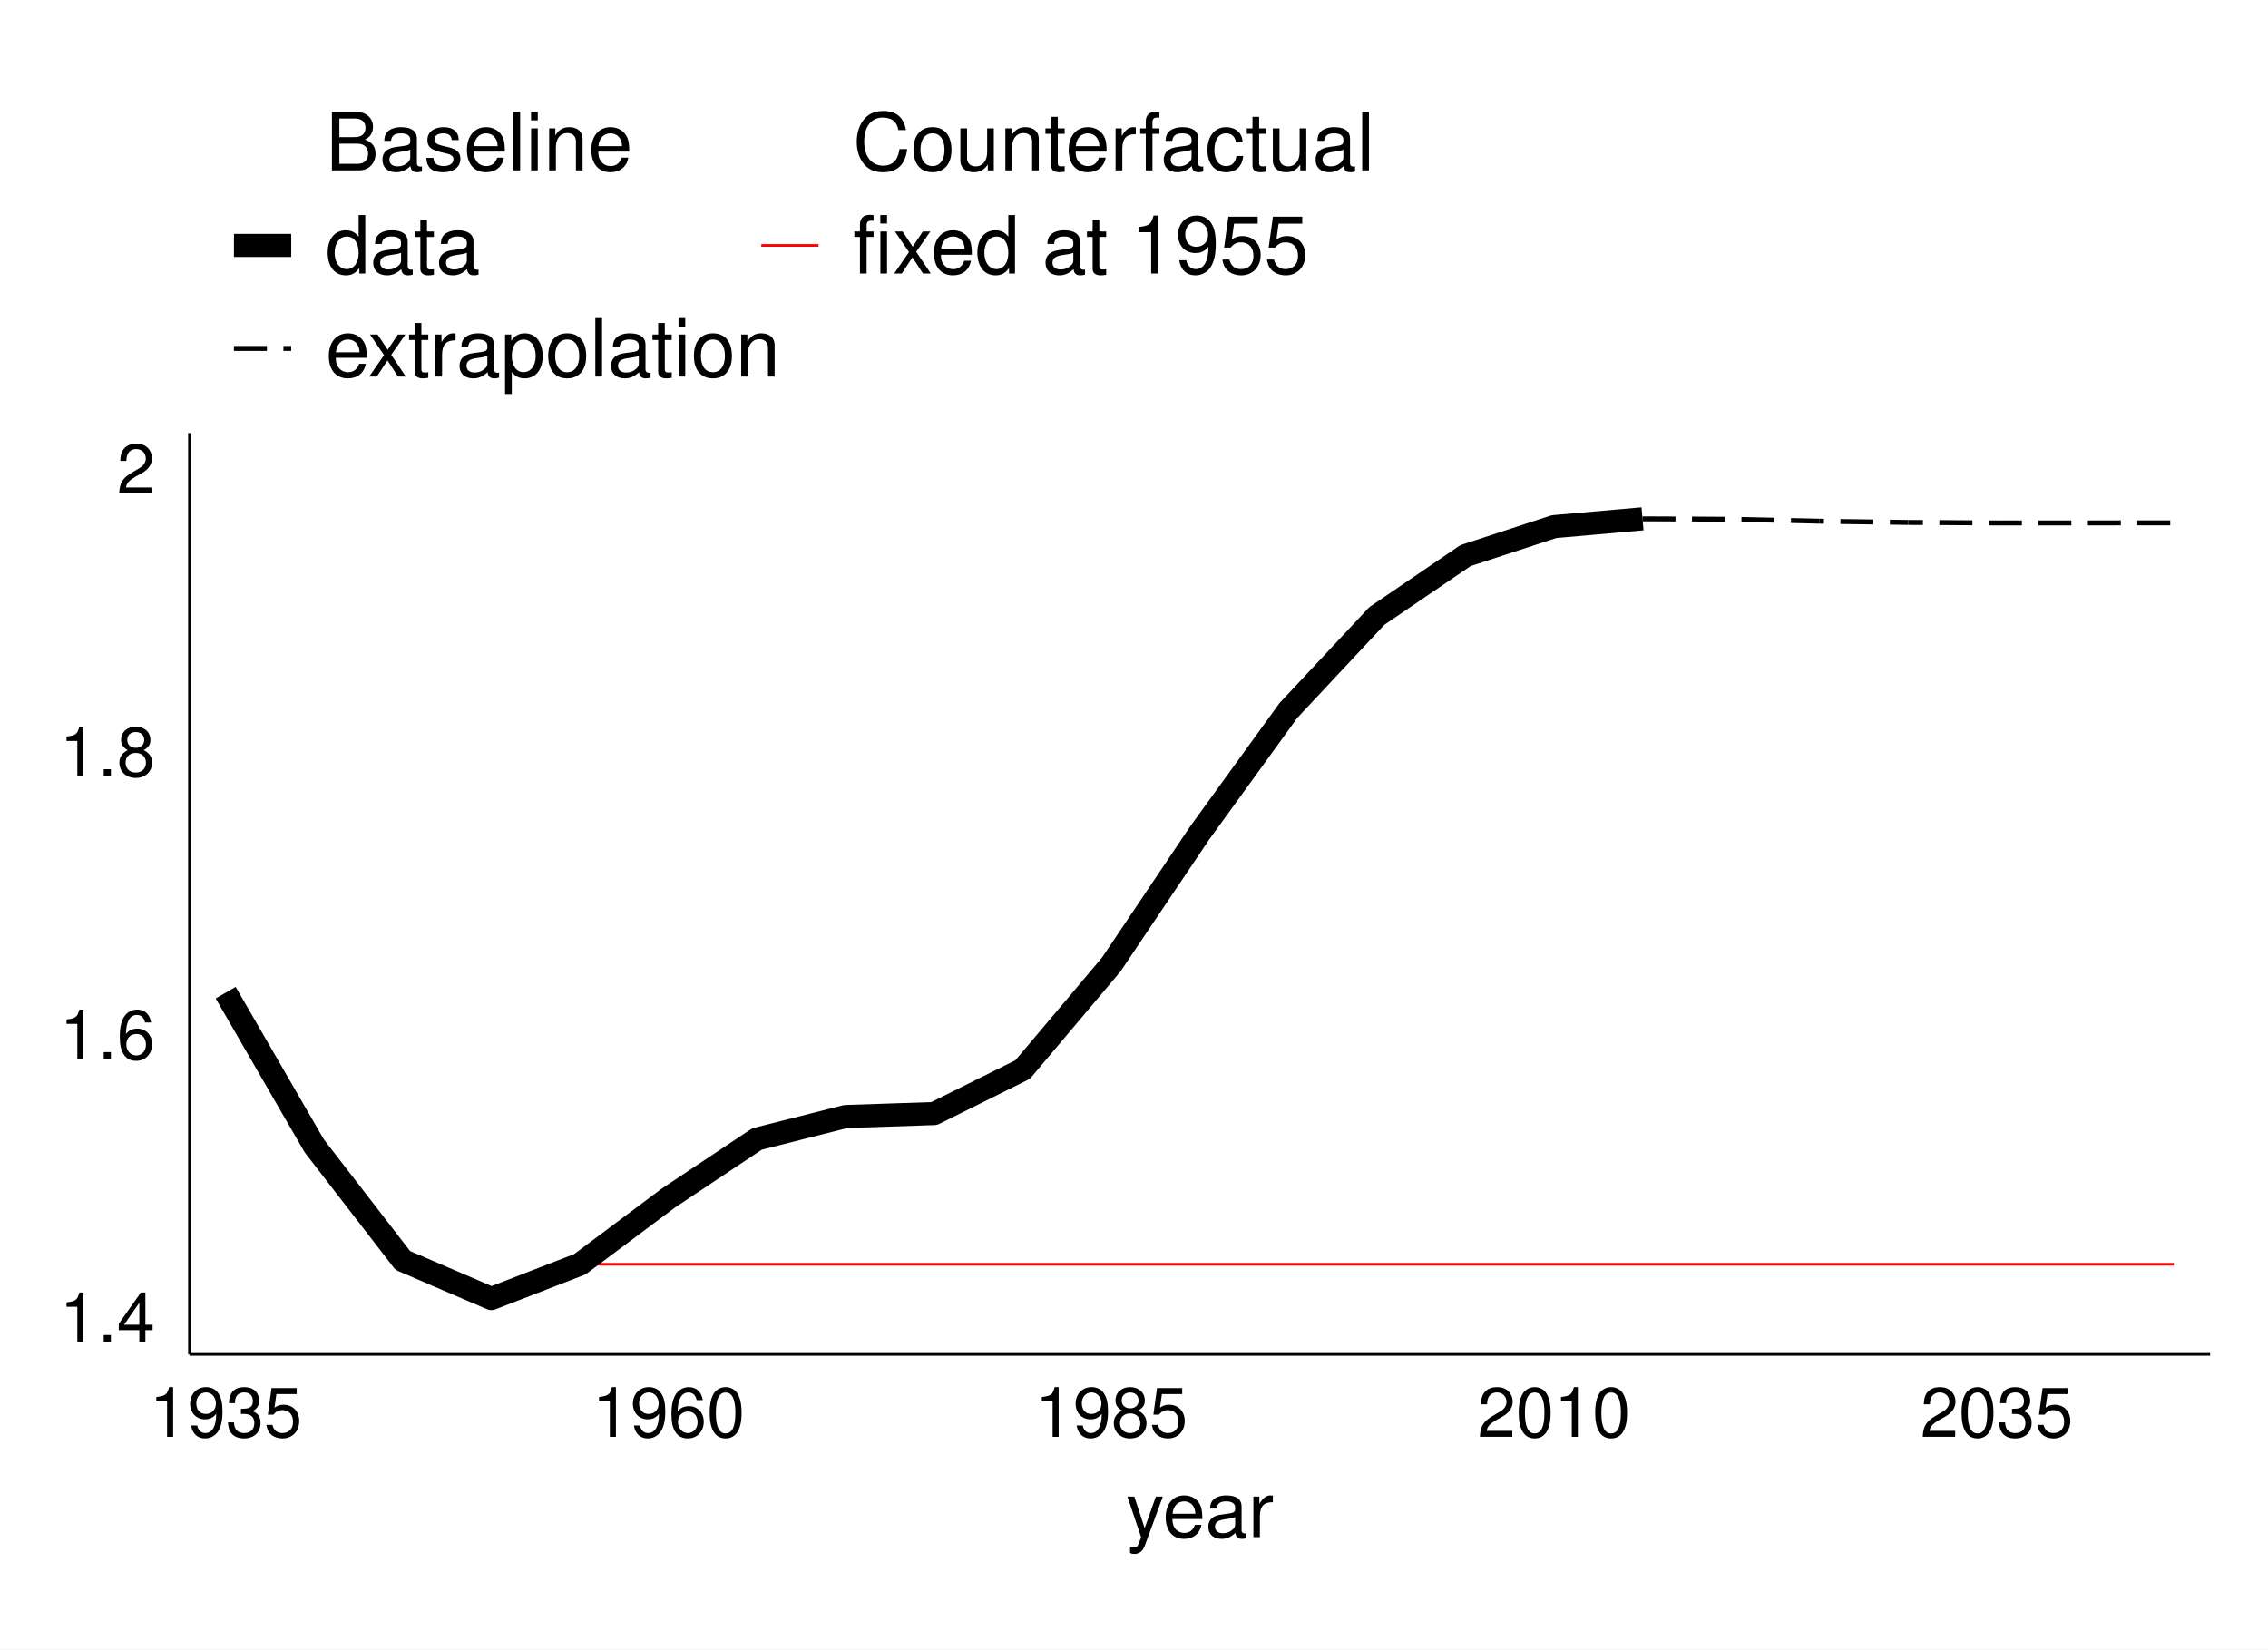
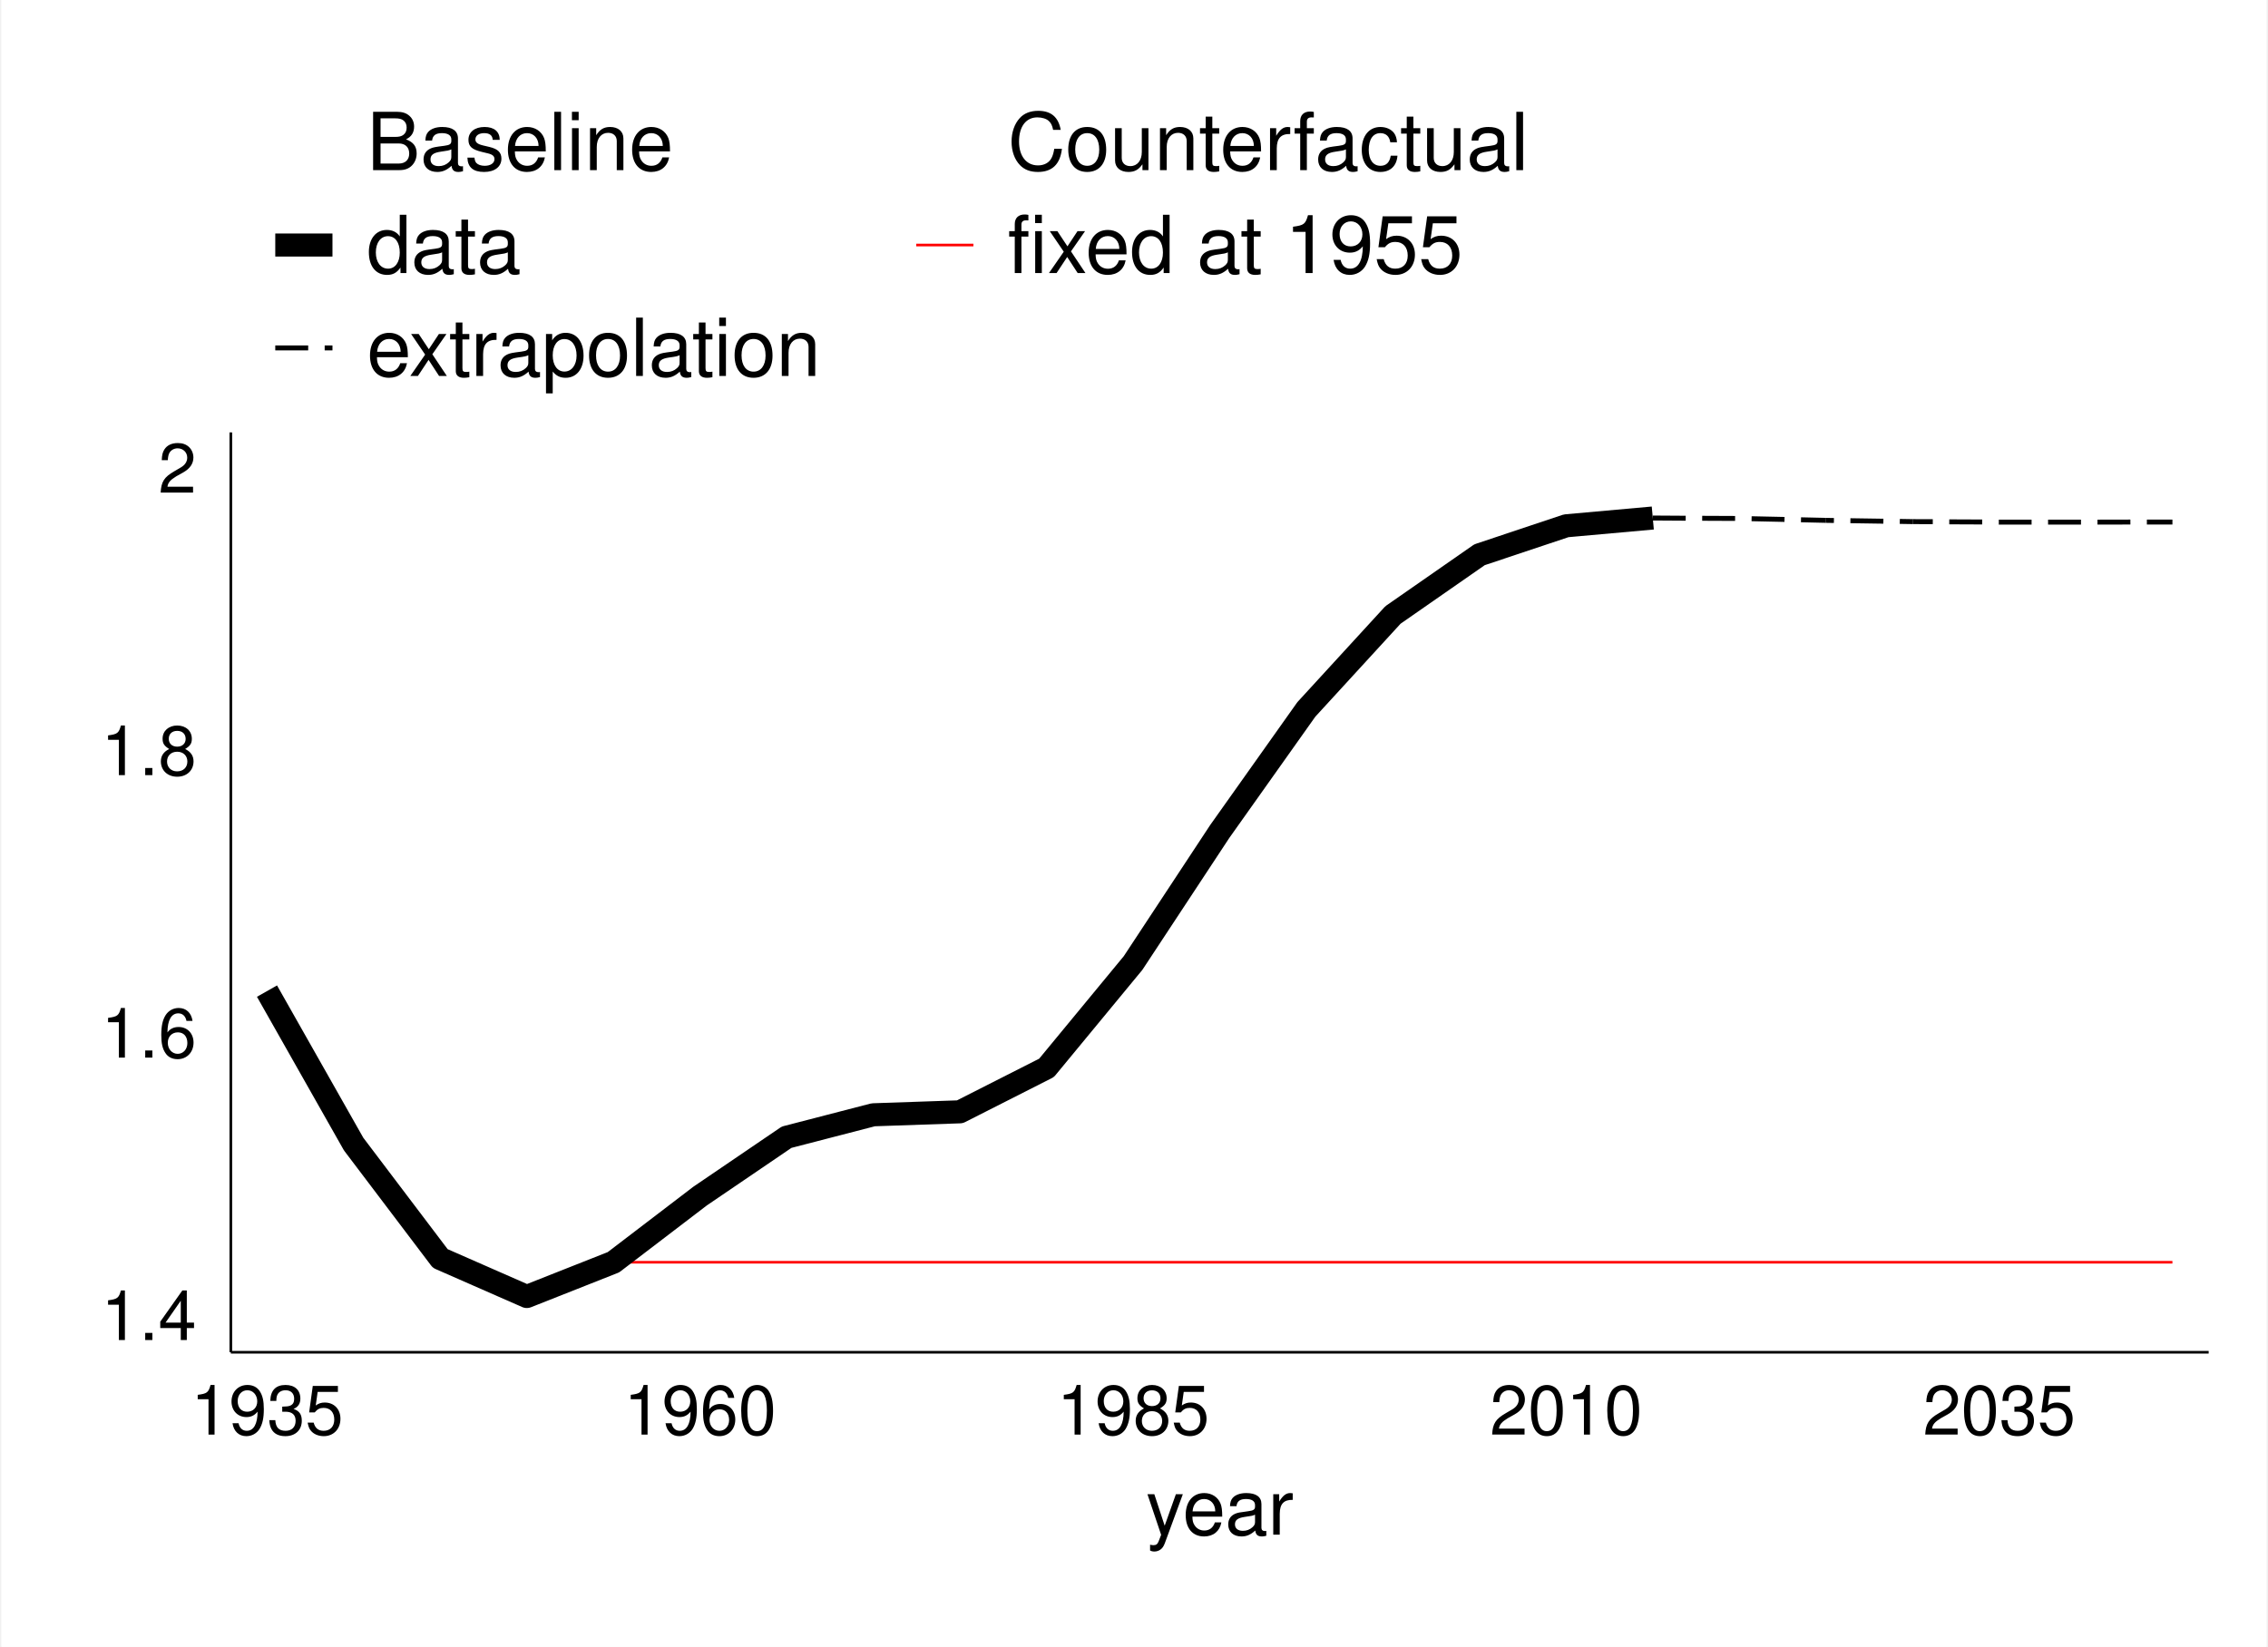
- <svg xmlns="http://www.w3.org/2000/svg" version="1.1" width="3.575in" height="2.600in" viewBox="0 0 2574 1872">
+ <svg xmlns="http://www.w3.org/2000/svg" version="1.1" width="3.58in" height="2.60in" viewBox="0 0 2574 1872">
  <rect x="0" y="0" width="2574" height="1872" style="fill:#FFFFFF;stroke:none" />
  <rect x="0.00" y="0.00" width="2573.92" height="1872.00" style="fill:#FFFFFF" />
  <rect x="1.50" y="1.50" width="2570.92" height="1869.00" style="fill:none;stroke:#FFFFFF;stroke-width:3.00" />
-   <rect x="215.01" y="491.57" width="2293.35" height="1045.72" style="fill:#FFFFFF" />
-   <rect x="216.51" y="493.07" width="2290.35" height="1042.72" style="fill:none;stroke:#FFFFFF;stroke-opacity:0.00;stroke-width:3.00" />
-   <path d=" M658.14 1434.97 L758.69 1434.97 L859.15 1434.97 L959.70 1434.97 L1060.17 1434.97 L1160.63 1434.97 L1261.18 1434.97 L1361.65 1434.97 L1462.19 1434.97 L1562.66 1434.97 L1663.21 1434.97 L1763.67 1434.97 L1864.14 1434.97 L1964.69 1434.97 L2065.15 1434.97 L2165.70 1434.97 L2266.17 1434.97 L2366.71 1434.97 L2467.18 1434.97" stroke-linejoin="round" style="fill:none;stroke:#FF0000;stroke-width:3.00" />
-   <path d=" M256.11 1126.72 L356.66 1300.63 L457.13 1430.71 L557.67 1473.90 L658.14 1434.97 L758.69 1359.76 L859.15 1292.83 L959.70 1267.33 L1060.17 1263.95 L1160.63 1214.00 L1261.18 1094.79 L1361.65 945.33 L1462.19 806.49 L1562.66 699.10 L1663.21 630.65 L1763.67 597.75 L1864.14 588.90" stroke-linejoin="round" style="fill:none;stroke:#000000;stroke-width:26.21" />
-   <line x1="1864.14" y1="588.90" x2="1901.54" y2="589.06" style="stroke:#000000;stroke-width:5.62" />
-   <line x1="1920.28" y1="589.14" x2="1957.69" y2="589.38" style="stroke:#000000;stroke-width:5.62" />
-   <line x1="1976.43" y1="589.63" x2="2013.83" y2="590.43" style="stroke:#000000;stroke-width:5.62" />
-   <line x1="2032.58" y1="590.83" x2="2065.15" y2="591.56" style="stroke:#000000;stroke-width:5.62" />
-   <line x1="2065.15" y1="591.56" x2="2069.98" y2="591.64" style="stroke:#000000;stroke-width:5.62" />
-   <line x1="2088.72" y1="591.96" x2="2126.12" y2="592.44" style="stroke:#000000;stroke-width:5.62" />
-   <line x1="2144.87" y1="592.68" x2="2165.70" y2="593.00" style="stroke:#000000;stroke-width:5.62" />
-   <line x1="2165.70" y1="593.00" x2="2182.35" y2="593.08" style="stroke:#000000;stroke-width:5.62" />
-   <line x1="2201.01" y1="593.16" x2="2238.50" y2="593.41" style="stroke:#000000;stroke-width:5.62" />
-   <line x1="2257.24" y1="593.49" x2="2266.17" y2="593.57" style="stroke:#000000;stroke-width:5.62" />
-   <line x1="2266.17" y1="593.57" x2="2294.64" y2="593.57" style="stroke:#000000;stroke-width:5.62" />
-   <line x1="2313.38" y1="593.57" x2="2350.79" y2="593.57" style="stroke:#000000;stroke-width:5.62" />
-   <line x1="2369.53" y1="593.57" x2="2406.93" y2="593.49" style="stroke:#000000;stroke-width:5.62" />
-   <line x1="2425.67" y1="593.49" x2="2463.08" y2="593.49" style="stroke:#000000;stroke-width:5.62" />
+   <rect x="260.54" y="491.57" width="2247.83" height="1045.72" style="fill:#FFFFFF" />
+   <rect x="262.04" y="493.07" width="2244.83" height="1042.72" style="fill:none;stroke:#FFFFFF;stroke-width:3.00" />
+   <path d=" M695.38 1434.97 L793.84 1434.97 L892.21 1434.97 L990.67 1434.97 L1089.12 1434.97 L1187.58 1434.97 L1285.95 1434.97 L1384.41 1434.97 L1482.87 1434.97 L1581.32 1434.97 L1679.70 1434.97 L1778.15 1434.97 L1876.61 1434.97 L1974.98 1434.97 L2073.44 1434.97 L2171.89 1434.97 L2270.35 1434.97 L2368.72 1434.97 L2467.18 1434.97" stroke-linejoin="round" style="fill:none;stroke:#FF0000;stroke-width:3.00" />
+   <path d=" M301.64 1126.72 L400.10 1300.63 L498.55 1430.71 L596.93 1473.90 L695.38 1434.97 L793.84 1359.76 L892.21 1292.83 L990.67 1267.33 L1089.12 1263.95 L1187.58 1214.00 L1285.95 1094.79 L1384.41 945.33 L1482.87 806.49 L1581.32 699.10 L1679.70 630.65 L1778.15 597.75 L1876.61 588.90" stroke-linejoin="round" style="fill:none;stroke:#000000;stroke-width:26.21" />
+   <line x1="1876.61" y1="588.90" x2="1914.01" y2="589.14" style="stroke:#000000;stroke-width:5.62" />
+   <line x1="1932.75" y1="589.22" x2="1970.16" y2="589.38" style="stroke:#000000;stroke-width:5.62" />
+   <line x1="1988.90" y1="589.71" x2="2026.30" y2="590.51" style="stroke:#000000;stroke-width:5.62" />
+   <line x1="2045.04" y1="590.91" x2="2073.44" y2="591.56" style="stroke:#000000;stroke-width:5.62" />
+   <line x1="2073.44" y1="591.56" x2="2082.45" y2="591.72" style="stroke:#000000;stroke-width:5.62" />
+   <line x1="2101.19" y1="591.96" x2="2138.67" y2="592.52" style="stroke:#000000;stroke-width:5.62" />
+   <line x1="2157.33" y1="592.76" x2="2171.89" y2="593.00" style="stroke:#000000;stroke-width:5.62" />
+   <line x1="2171.89" y1="593.00" x2="2194.82" y2="593.08" style="stroke:#000000;stroke-width:5.62" />
+   <line x1="2213.56" y1="593.25" x2="2250.96" y2="593.41" style="stroke:#000000;stroke-width:5.62" />
+   <line x1="2269.70" y1="593.57" x2="2270.35" y2="593.57" style="stroke:#000000;stroke-width:5.62" />
+   <line x1="2270.35" y1="593.57" x2="2307.11" y2="593.57" style="stroke:#000000;stroke-width:5.62" />
+   <line x1="2325.85" y1="593.57" x2="2363.25" y2="593.57" style="stroke:#000000;stroke-width:5.62" />
+   <line x1="2382.00" y1="593.57" x2="2419.40" y2="593.49" style="stroke:#000000;stroke-width:5.62" />
+   <line x1="2438.14" y1="593.49" x2="2467.18" y2="593.49" style="stroke:#000000;stroke-width:5.62" />
  <path d="" stroke-linejoin="round" style="fill:none;stroke:#000000;stroke-width:5.62" />
-   <line x1="215.01" y1="1537.29" x2="215.01" y2="491.57" style="stroke:#000000;stroke-width:3.00" />
-   <text x="176.00" y="1523.43" style="font-family:'Helvetica';font-size:78.02px;fill:#000000" text-anchor="end">1.4</text>
-   <text x="176.00" y="1202.32" style="font-family:'Helvetica';font-size:78.02px;fill:#000000" text-anchor="end">1.6</text>
-   <text x="176.00" y="881.20" style="font-family:'Helvetica';font-size:78.02px;fill:#000000" text-anchor="end">1.8</text>
-   <text x="176.00" y="560.08" style="font-family:'Helvetica';font-size:78.02px;fill:#000000" text-anchor="end">2</text>
-   <line x1="215.01" y1="1537.29" x2="2508.36" y2="1537.29" style="stroke:#000000;stroke-width:3.00" />
-   <text x="256.19" y="1630.88" style="font-family:'Helvetica';font-size:78.02px;fill:#000000" text-anchor="middle">1935</text>
-   <text x="758.69" y="1630.88" style="font-family:'Helvetica';font-size:78.02px;fill:#000000" text-anchor="middle">1960</text>
-   <text x="1261.18" y="1630.88" style="font-family:'Helvetica';font-size:78.02px;fill:#000000" text-anchor="middle">1985</text>
-   <text x="1763.67" y="1630.88" style="font-family:'Helvetica';font-size:78.02px;fill:#000000" text-anchor="middle">2010</text>
-   <text x="2266.25" y="1630.88" style="font-family:'Helvetica';font-size:78.02px;fill:#000000" text-anchor="middle">2035</text>
-   <text x="1361.73" y="1744.68" style="font-family:'Helvetica';font-size:87.76px;fill:#000000" text-anchor="middle">year</text>
-   <rect x="237.45" y="88.00" width="1215.09" height="381.12" style="fill:#FFFFFF" />
-   <rect x="238.95" y="89.50" width="1212.09" height="378.12" style="fill:none;stroke:#FFFFFF;stroke-opacity:0.00;stroke-width:3.00" />
-   <text x="369.53" y="193.39" style="font-family:'Helvetica';font-size:90.97px;fill:#000000">Baseline</text>
-   <text x="967.98" y="193.39" style="font-family:'Helvetica';font-size:90.97px;fill:#000000">Counterfactual</text>
-   <text x="369.53" y="310.43" style="font-family:'Helvetica';font-size:90.97px;fill:#000000">data</text>
-   <text x="967.98" y="310.43" style="font-family:'Helvetica';font-size:90.97px;fill:#000000">fixed at 1955</text>
-   <text x="369.53" y="427.39" style="font-family:'Helvetica';font-size:90.97px;fill:#000000">extrapolation</text>
-   <line x1="265.52" y1="278.56" x2="330.52" y2="278.56" style="stroke:#000000;stroke-width:26.21" />
-   <line x1="863.98" y1="278.56" x2="928.97" y2="278.56" style="stroke:#FF0000;stroke-width:3.00" />
-   <line x1="265.52" y1="395.52" x2="302.93" y2="395.52" style="stroke:#000000;stroke-width:5.62" />
-   <line x1="321.67" y1="395.52" x2="330.52" y2="395.52" style="stroke:#000000;stroke-width:5.62" />
+   <line x1="260.54" y1="1537.29" x2="260.54" y2="491.57" style="stroke:#000000;stroke-width:3.00" />
+   <text x="221.52" y="1523.43" style="font-family:'Helvetica';font-size:78.02px;fill:#000000" text-anchor="end">1.4</text>
+   <text x="221.52" y="1202.32" style="font-family:'Helvetica';font-size:78.02px;fill:#000000" text-anchor="end">1.6</text>
+   <text x="221.52" y="881.20" style="font-family:'Helvetica';font-size:78.02px;fill:#000000" text-anchor="end">1.8</text>
+   <text x="221.52" y="560.08" style="font-family:'Helvetica';font-size:78.02px;fill:#000000" text-anchor="end">2</text>
+   <line x1="260.54" y1="1537.29" x2="2508.36" y2="1537.29" style="stroke:#000000;stroke-width:3.00" />
+   <text x="301.72" y="1630.88" style="font-family:'Helvetica';font-size:78.02px;fill:#000000" text-anchor="middle">1935</text>
+   <text x="793.84" y="1630.88" style="font-family:'Helvetica';font-size:78.02px;fill:#000000" text-anchor="middle">1960</text>
+   <text x="1286.03" y="1630.88" style="font-family:'Helvetica';font-size:78.02px;fill:#000000" text-anchor="middle">1985</text>
+   <text x="1778.15" y="1630.88" style="font-family:'Helvetica';font-size:78.02px;fill:#000000" text-anchor="middle">2010</text>
+   <text x="2270.35" y="1630.88" style="font-family:'Helvetica';font-size:78.02px;fill:#000000" text-anchor="middle">2035</text>
+   <text x="1384.49" y="1744.68" style="font-family:'Helvetica';font-size:87.76px;fill:#000000" text-anchor="middle">year</text>
+   <rect x="282.98" y="88.00" width="1499.03" height="381.12" style="fill:#FFFFFF" />
+   <rect x="284.48" y="89.50" width="1496.03" height="378.12" style="fill:none;stroke:#FFFFFF;stroke-width:3.00" />
+   <text x="415.06" y="193.39" style="font-family:'Helvetica';font-size:90.97px;fill:#000000">Baseline</text>
+   <text x="1143.50" y="193.39" style="font-family:'Helvetica';font-size:90.97px;fill:#000000">Counterfactual</text>
+   <text x="415.06" y="310.43" style="font-family:'Helvetica';font-size:90.97px;fill:#000000">data</text>
+   <text x="1143.50" y="310.43" style="font-family:'Helvetica';font-size:90.97px;fill:#000000">fixed at 1955</text>
+   <text x="415.06" y="427.39" style="font-family:'Helvetica';font-size:90.97px;fill:#000000">extrapolation</text>
+   <line x1="311.05" y1="278.56" x2="376.05" y2="278.56" style="stroke:#000000;stroke-width:26.21" />
+   <line x1="1039.49" y1="278.56" x2="1104.49" y2="278.56" style="stroke:#FF0000;stroke-width:3.00" />
+   <line x1="311.05" y1="395.52" x2="348.46" y2="395.52" style="stroke:#000000;stroke-width:5.62" />
+   <line x1="367.20" y1="395.52" x2="376.05" y2="395.52" style="stroke:#000000;stroke-width:5.62" />
</svg>
